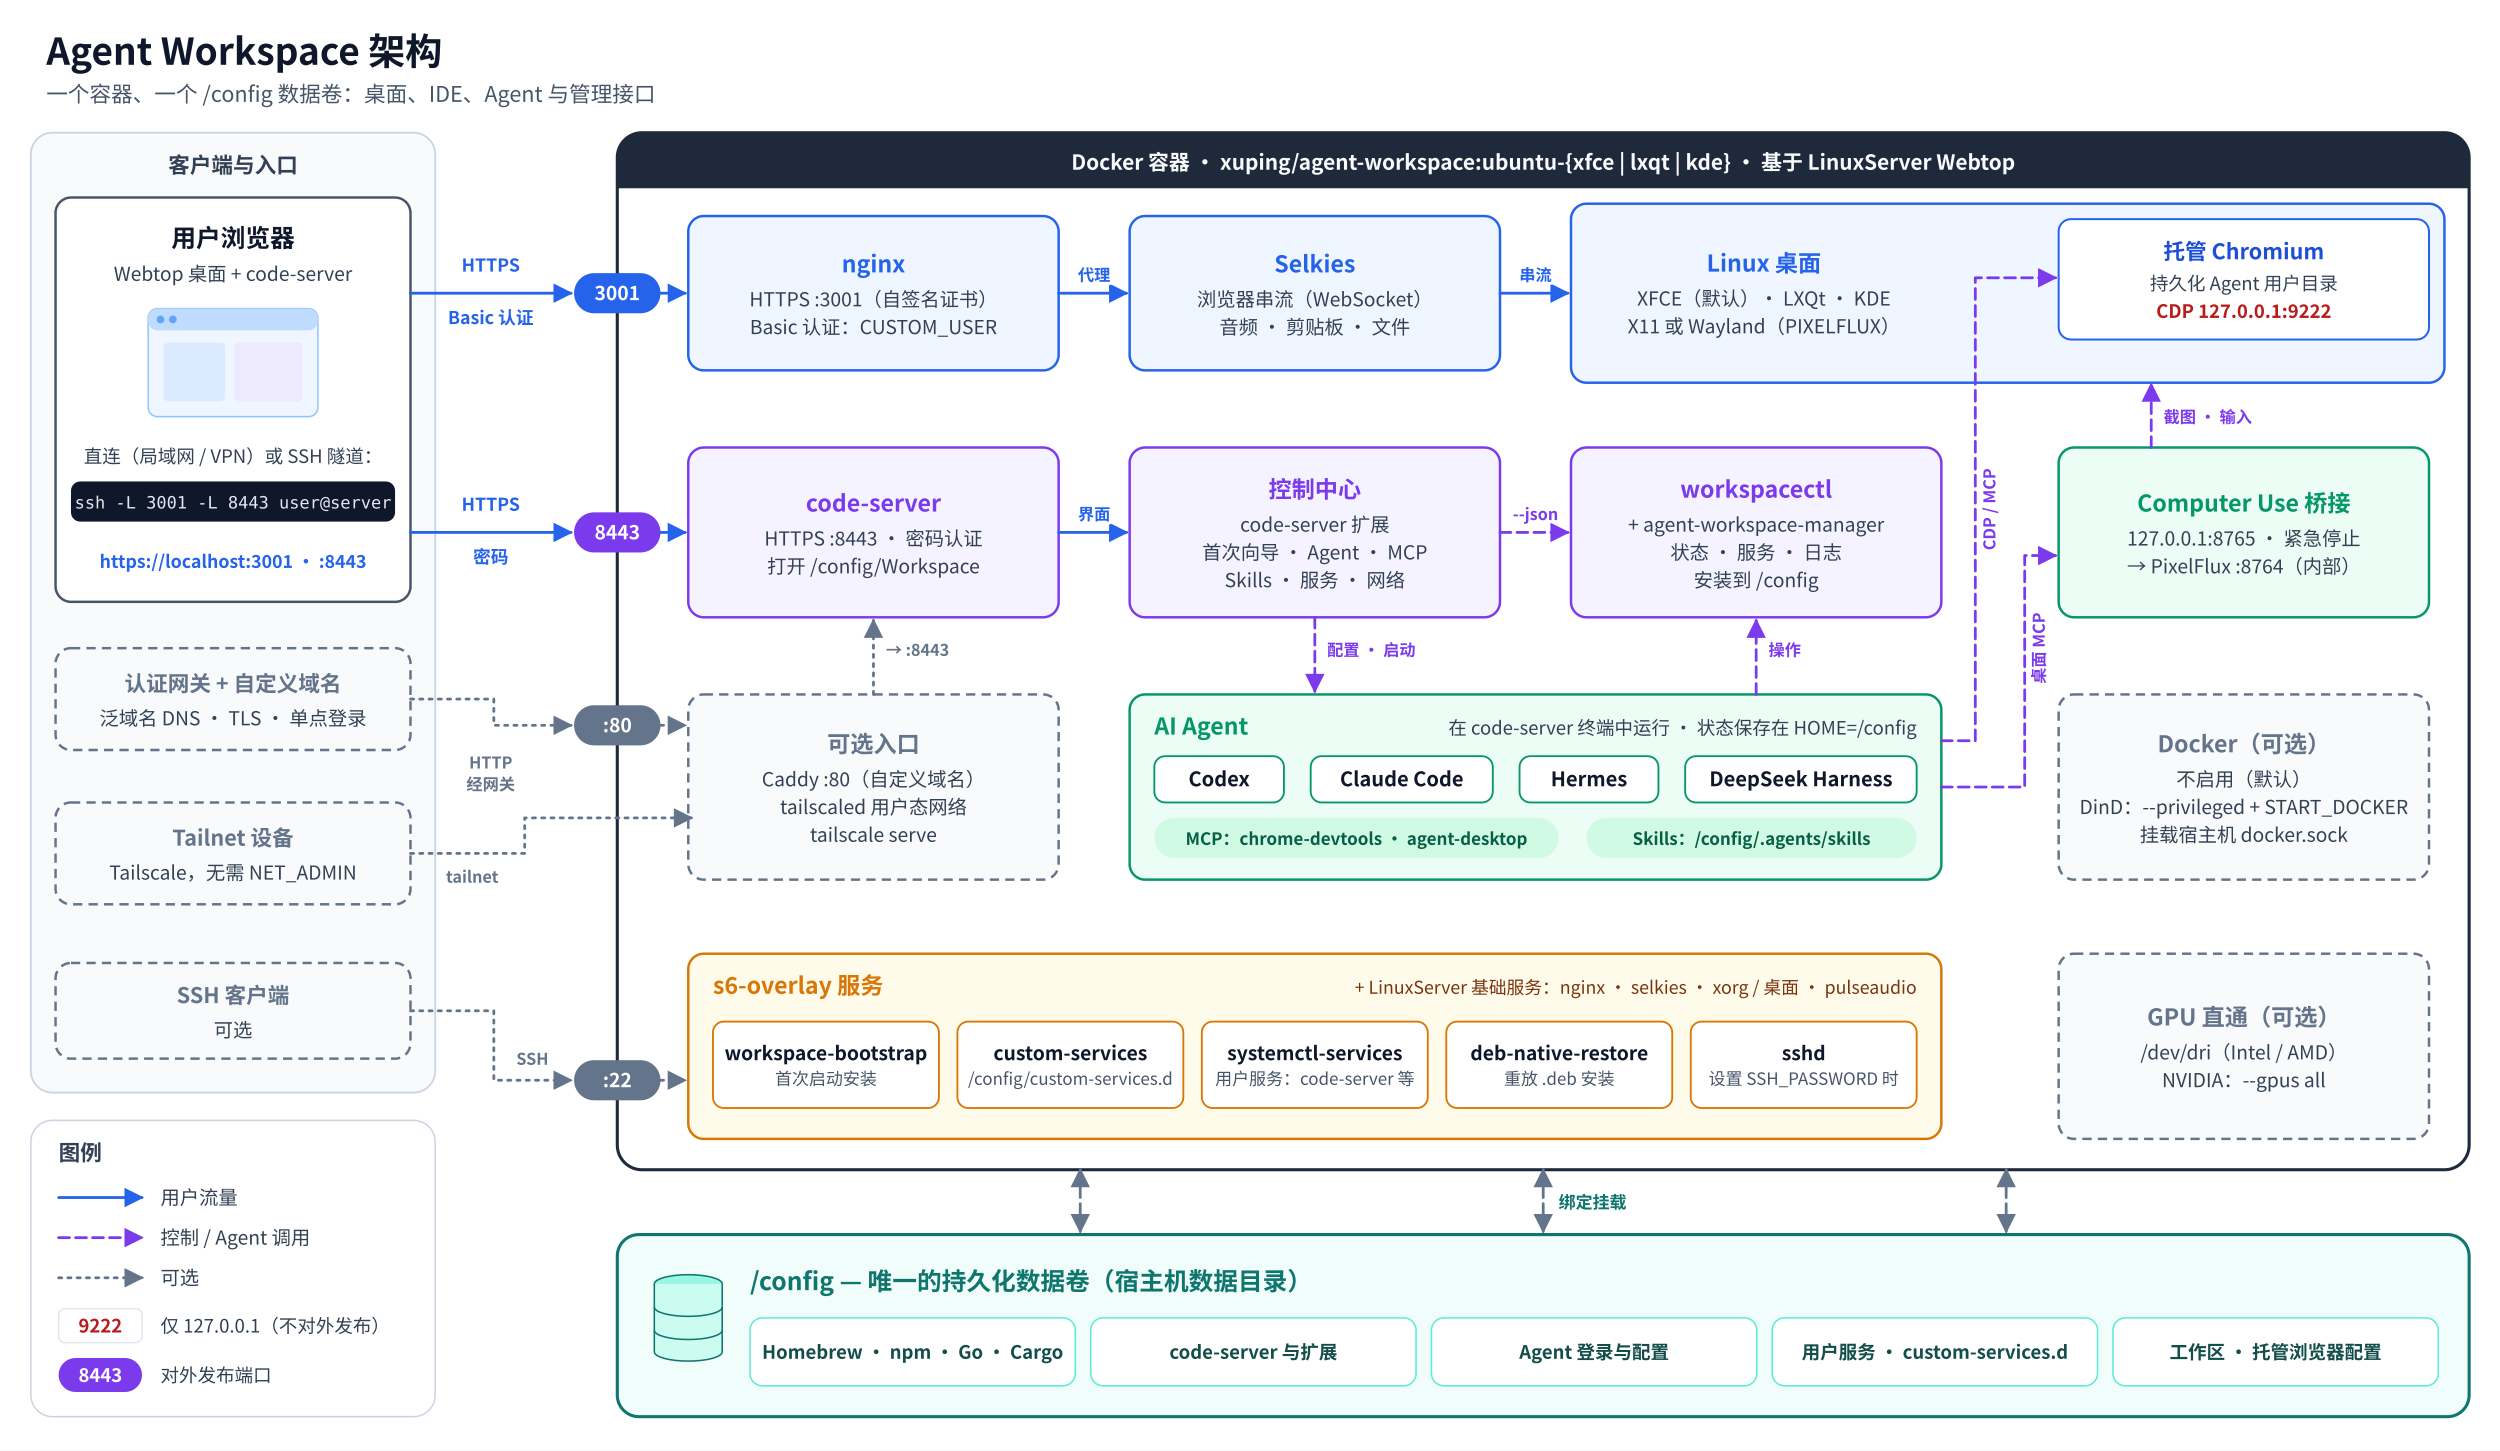
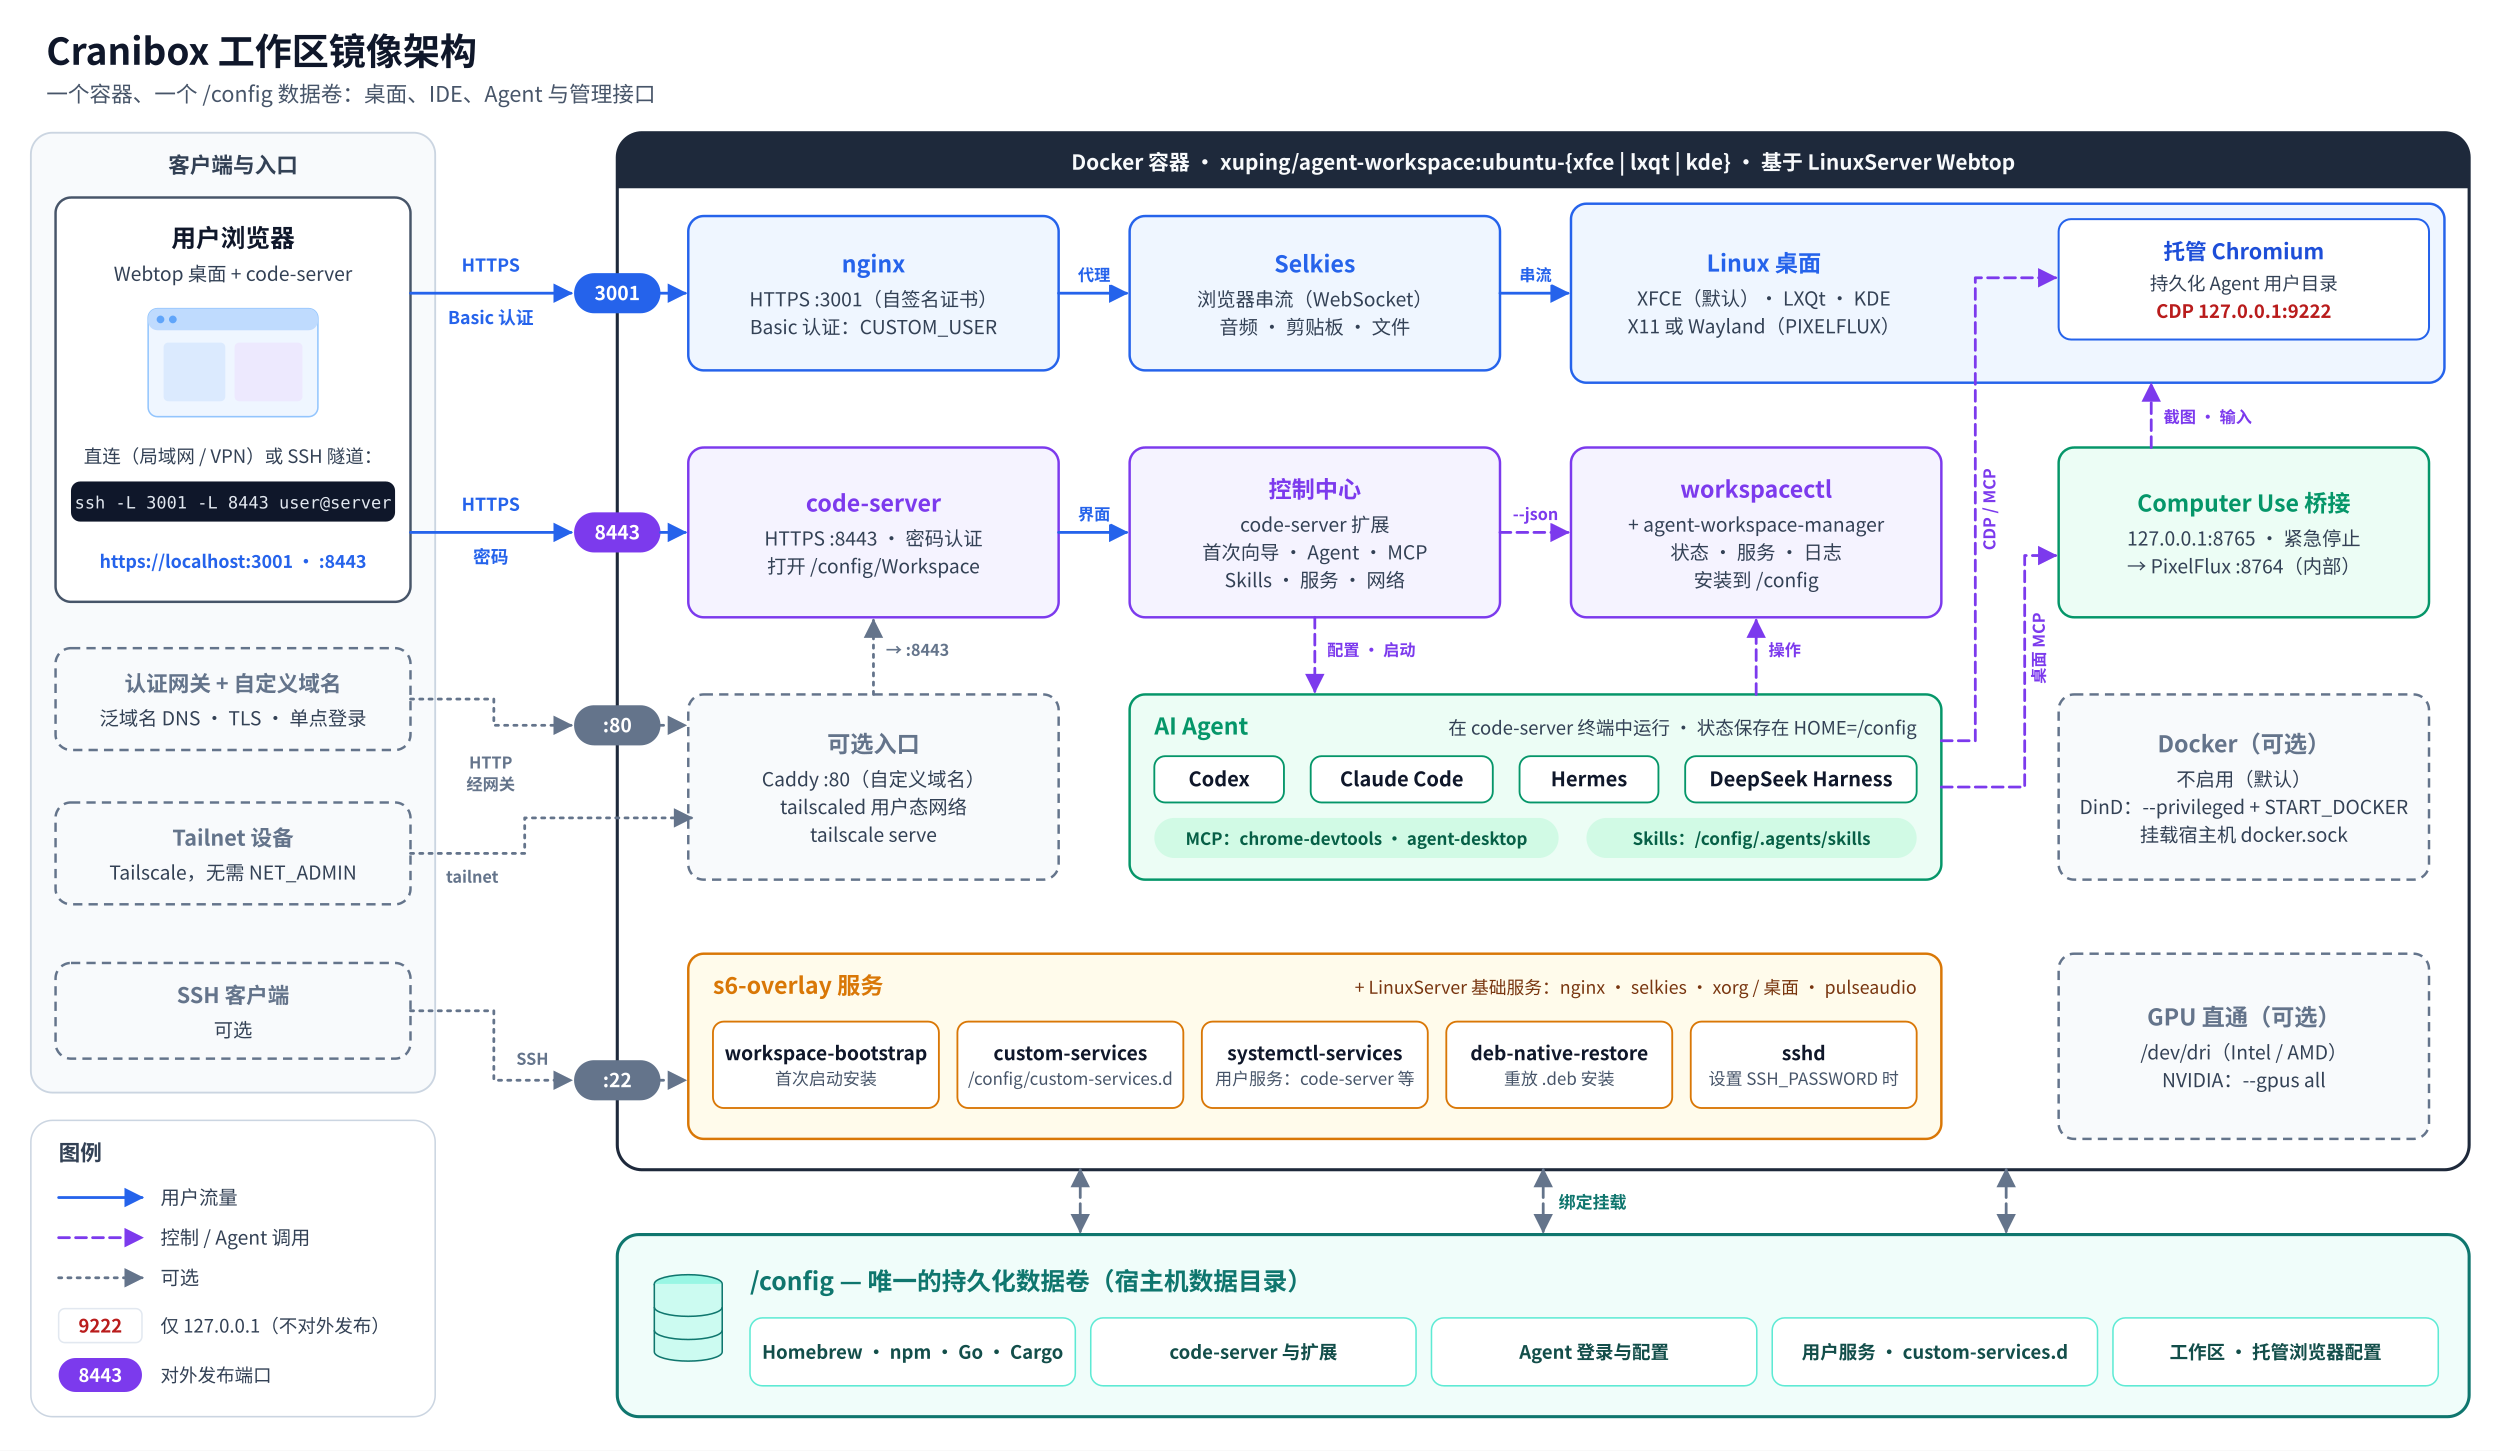
<svg xmlns="http://www.w3.org/2000/svg" width="1620" height="940" viewBox="0 0 1620 940" font-family="'Noto Sans CJK SC', 'Noto Sans SC', 'Source Han Sans SC', 'PingFang SC', 'Microsoft YaHei', sans-serif">
  <defs>
    <marker id="eu" viewBox="0 0 10 10" refX="9" refY="5" markerWidth="7" markerHeight="7" orient="auto-start-reverse">
      <path d="M0,0 L10,5 L0,10 z" fill="#2563eb" />
    </marker>
    <marker id="su" viewBox="0 0 10 10" refX="9" refY="5" markerWidth="7" markerHeight="7" orient="auto-start-reverse">
      <path d="M0,0 L10,5 L0,10 z" fill="#2563eb" />
    </marker>
    <marker id="ec" viewBox="0 0 10 10" refX="9" refY="5" markerWidth="7" markerHeight="7" orient="auto-start-reverse">
      <path d="M0,0 L10,5 L0,10 z" fill="#7c3aed" />
    </marker>
    <marker id="sc" viewBox="0 0 10 10" refX="9" refY="5" markerWidth="7" markerHeight="7" orient="auto-start-reverse">
      <path d="M0,0 L10,5 L0,10 z" fill="#7c3aed" />
    </marker>
    <marker id="eo" viewBox="0 0 10 10" refX="9" refY="5" markerWidth="7" markerHeight="7" orient="auto-start-reverse">
      <path d="M0,0 L10,5 L0,10 z" fill="#64748b" />
    </marker>
    <marker id="so" viewBox="0 0 10 10" refX="9" refY="5" markerWidth="7" markerHeight="7" orient="auto-start-reverse">
      <path d="M0,0 L10,5 L0,10 z" fill="#64748b" />
    </marker>
  </defs>
  <rect width="1620" height="940" fill="#ffffff" />
-   <text x="30" y="42" font-size="24" font-weight="800" fill="#0f172a" text-anchor="start">Agent Workspace 架构</text>
+   <text x="30" y="42" font-size="24" font-weight="800" fill="#0f172a" text-anchor="start">Cranibox 工作区镜像架构</text>
  <text x="30" y="66" font-size="14" font-weight="400" fill="#475569" text-anchor="start">一个容器、一个 /config 数据卷：桌面、IDE、Agent 与管理接口</text>
  <rect x="20" y="86" width="262" height="622" rx="14" fill="#f8fafc" stroke="#cbd5e1" stroke-width="1.2" />
  <text x="151" y="112" font-size="14" font-weight="700" fill="#334155" text-anchor="middle">客户端与入口</text>
  <rect x="36" y="128" width="230" height="262" rx="10" fill="#ffffff" stroke="#475569" stroke-width="1.6" />
  <text x="151" y="160" font-size="16" font-weight="700" fill="#0f172a" text-anchor="middle">用户浏览器</text>
  <text x="151" y="182" font-size="12.5" font-weight="400" fill="#334155" text-anchor="middle">Webtop 桌面 + code-server</text>
  <rect x="96" y="200" width="110" height="70" rx="6" fill="#eff6ff" stroke="#93c5fd" />
  <rect x="96" y="200" width="110" height="14" rx="6" fill="#bfdbfe" />
  <circle cx="104" cy="207" r="2.5" fill="#60a5fa" />
  <circle cx="112" cy="207" r="2.5" fill="#60a5fa" />
  <rect x="106" y="222" width="40" height="38" rx="3" fill="#dbeafe" />
  <rect x="152" y="222" width="44" height="38" rx="3" fill="#ede9fe" />
  <text x="151" y="300" font-size="12" font-weight="400" fill="#334155" text-anchor="middle">直连（局域网 / VPN）或 SSH 隧道：</text>
  <rect x="46" y="312" width="210" height="26" rx="6" fill="#0f172a" />
  <text x="151" y="329.5" font-size="11" font-weight="400" fill="#e2e8f0" text-anchor="middle" font-family="'DejaVu Sans Mono', Menlo, monospace">ssh -L 3001 -L 8443 user@server</text>
  <text x="151" y="368" font-size="11.5" font-weight="600" fill="#2563eb" text-anchor="middle">https://localhost:3001 · :8443</text>
  <rect x="36" y="420" width="230" height="66" rx="10" fill="#f8fafc" stroke="#64748b" stroke-width="1.6" stroke-dasharray="6 4" />
  <text x="151.0" y="448.0" font-size="14" font-weight="700" fill="#64748b" text-anchor="middle">认证网关 + 自定义域名</text>
  <text x="151.0" y="470.0" font-size="12.5" font-weight="400" fill="#334155" text-anchor="middle">泛域名 DNS · TLS · 单点登录</text>
  <rect x="36" y="520" width="230" height="66" rx="10" fill="#f8fafc" stroke="#64748b" stroke-width="1.6" stroke-dasharray="6 4" />
  <text x="151.0" y="548.0" font-size="14" font-weight="700" fill="#64748b" text-anchor="middle">Tailnet 设备</text>
  <text x="151.0" y="570.0" font-size="12.5" font-weight="400" fill="#334155" text-anchor="middle">Tailscale，无需 NET_ADMIN</text>
  <rect x="36" y="624" width="230" height="62" rx="10" fill="#f8fafc" stroke="#64748b" stroke-width="1.6" stroke-dasharray="6 4" />
  <text x="151.0" y="650.0" font-size="14" font-weight="700" fill="#64748b" text-anchor="middle">SSH 客户端</text>
  <text x="151.0" y="672.0" font-size="12.5" font-weight="400" fill="#334155" text-anchor="middle">可选</text>
  <rect x="400" y="86" width="1200" height="672" rx="16" fill="#ffffff" stroke="#1e293b" stroke-width="2" />
  <path d="M400,102 a16,16 0 0 1 16,-16 h1168 a16,16 0 0 1 16,16 v20 h-1200 z" fill="#1e293b" />
  <text x="1000" y="110" font-size="13.5" font-weight="600" fill="#f8fafc" text-anchor="middle">Docker 容器  ·  xuping/agent-workspace:ubuntu-{xfce | lxqt | kde}  ·  基于 LinuxServer Webtop</text>
  <rect x="446" y="140" width="240" height="100" rx="10" fill="#eff6ff" stroke="#2563eb" stroke-width="1.6" />
  <text x="566.0" y="176.5" font-size="15" font-weight="700" fill="#2563eb" text-anchor="middle">nginx</text>
  <text x="566.0" y="198.5" font-size="12.5" font-weight="400" fill="#334155" text-anchor="middle">HTTPS :3001（自签名证书）</text>
  <text x="566.0" y="216.5" font-size="12.5" font-weight="400" fill="#334155" text-anchor="middle">Basic 认证：CUSTOM_USER</text>
  <rect x="732" y="140" width="240" height="100" rx="10" fill="#eff6ff" stroke="#2563eb" stroke-width="1.6" />
  <text x="852.0" y="176.5" font-size="15" font-weight="700" fill="#2563eb" text-anchor="middle">Selkies</text>
  <text x="852.0" y="198.5" font-size="12.5" font-weight="400" fill="#334155" text-anchor="middle">浏览器串流（WebSocket）</text>
  <text x="852.0" y="216.5" font-size="12.5" font-weight="400" fill="#334155" text-anchor="middle">音频 · 剪贴板 · 文件</text>
  <rect x="1018" y="132" width="566" height="116" rx="10" fill="#eff6ff" stroke="#2563eb" stroke-width="1.6" />
  <text x="1143" y="176" font-size="15" font-weight="700" fill="#2563eb" text-anchor="middle">Linux 桌面</text>
  <text x="1143" y="198" font-size="12.5" font-weight="400" fill="#334155" text-anchor="middle">XFCE（默认）· LXQt · KDE</text>
  <text x="1143" y="216" font-size="12.5" font-weight="400" fill="#334155" text-anchor="middle">X11 或 Wayland（PIXELFLUX）</text>
  <rect x="1334" y="142" width="240" height="78" rx="8" fill="#ffffff" stroke="#2563eb" stroke-width="1.3" />
  <text x="1454.0" y="168" font-size="14" font-weight="700" fill="#1d4ed8" text-anchor="middle">托管 Chromium</text>
  <text x="1454.0" y="188" font-size="12" font-weight="400" fill="#334155" text-anchor="middle">持久化 Agent 用户目录</text>
  <text x="1454.0" y="206" font-size="12" font-weight="600" fill="#b91c1c" text-anchor="middle">CDP 127.0.0.1:9222</text>
  <rect x="446" y="290" width="240" height="110" rx="10" fill="#f5f3ff" stroke="#7c3aed" stroke-width="1.6" />
  <text x="566.0" y="331.5" font-size="15" font-weight="700" fill="#7c3aed" text-anchor="middle">code-server</text>
  <text x="566.0" y="353.5" font-size="12.5" font-weight="400" fill="#334155" text-anchor="middle">HTTPS :8443 · 密码认证</text>
  <text x="566.0" y="371.5" font-size="12.5" font-weight="400" fill="#334155" text-anchor="middle">打开 /config/Workspace</text>
  <rect x="732" y="290" width="240" height="110" rx="10" fill="#f5f3ff" stroke="#7c3aed" stroke-width="1.6" />
  <text x="852.0" y="322.5" font-size="15" font-weight="700" fill="#7c3aed" text-anchor="middle">控制中心</text>
  <text x="852.0" y="344.5" font-size="12.5" font-weight="400" fill="#334155" text-anchor="middle">code-server 扩展</text>
  <text x="852.0" y="362.5" font-size="12.5" font-weight="400" fill="#334155" text-anchor="middle">首次向导 · Agent · MCP</text>
  <text x="852.0" y="380.5" font-size="12.5" font-weight="400" fill="#334155" text-anchor="middle">Skills · 服务 · 网络</text>
  <rect x="1018" y="290" width="240" height="110" rx="10" fill="#f5f3ff" stroke="#7c3aed" stroke-width="1.6" />
  <text x="1138.0" y="322.5" font-size="15" font-weight="700" fill="#7c3aed" text-anchor="middle">workspacectl</text>
  <text x="1138.0" y="344.5" font-size="12.5" font-weight="400" fill="#334155" text-anchor="middle">+ agent-workspace-manager</text>
  <text x="1138.0" y="362.5" font-size="12.5" font-weight="400" fill="#334155" text-anchor="middle">状态 · 服务 · 日志</text>
  <text x="1138.0" y="380.5" font-size="12.5" font-weight="400" fill="#334155" text-anchor="middle">安装到 /config</text>
  <rect x="1334" y="290" width="240" height="110" rx="10" fill="#ecfdf5" stroke="#059669" stroke-width="1.6" />
  <text x="1454.0" y="331.5" font-size="15" font-weight="700" fill="#059669" text-anchor="middle">Computer Use 桥接</text>
  <text x="1454.0" y="353.5" font-size="12.5" font-weight="400" fill="#334155" text-anchor="middle">127.0.0.1:8765 · 紧急停止</text>
  <text x="1454.0" y="371.5" font-size="12.5" font-weight="400" fill="#334155" text-anchor="middle">→ PixelFlux :8764（内部）</text>
  <rect x="446" y="450" width="240" height="120" rx="10" fill="#f8fafc" stroke="#64748b" stroke-width="1.6" stroke-dasharray="6 4" />
  <text x="566.0" y="487.5" font-size="15" font-weight="700" fill="#64748b" text-anchor="middle">可选入口</text>
  <text x="566.0" y="509.5" font-size="12.5" font-weight="400" fill="#334155" text-anchor="middle">Caddy :80（自定义域名）</text>
  <text x="566.0" y="527.5" font-size="12.5" font-weight="400" fill="#334155" text-anchor="middle">tailscaled 用户态网络</text>
  <text x="566.0" y="545.5" font-size="12.5" font-weight="400" fill="#334155" text-anchor="middle">tailscale serve</text>
  <rect x="732" y="450" width="526" height="120" rx="10" fill="#ecfdf5" stroke="#059669" stroke-width="1.6" />
  <text x="748" y="476" font-size="15" font-weight="700" fill="#059669" text-anchor="start">AI Agent</text>
  <text x="1242" y="476" font-size="12" font-weight="400" fill="#334155" text-anchor="end">在 code-server 终端中运行 · 状态保存在 HOME=/config</text>
  <rect x="748" y="490" width="84" height="30" rx="7" fill="#ffffff" stroke="#059669" stroke-width="1.2" />
  <text x="790.0" y="509.5" font-size="13" font-weight="600" fill="#0f172a" text-anchor="middle">Codex</text>
  <rect x="849.333" y="490" width="118" height="30" rx="7" fill="#ffffff" stroke="#059669" stroke-width="1.2" />
  <text x="908.333" y="509.5" font-size="13" font-weight="600" fill="#0f172a" text-anchor="middle">Claude Code</text>
  <rect x="984.667" y="490" width="90" height="30" rx="7" fill="#ffffff" stroke="#059669" stroke-width="1.2" />
  <text x="1029.667" y="509.5" font-size="13" font-weight="600" fill="#0f172a" text-anchor="middle">Hermes</text>
  <rect x="1092.0" y="490" width="150" height="30" rx="7" fill="#ffffff" stroke="#059669" stroke-width="1.2" />
  <text x="1167.0" y="509.5" font-size="13" font-weight="600" fill="#0f172a" text-anchor="middle">DeepSeek Harness</text>
  <rect x="748" y="530" width="262" height="26" rx="13" fill="#d1fae5" stroke="none" />
  <text x="879.0" y="547.5" font-size="11" font-weight="600" fill="#065f46" text-anchor="middle">MCP：chrome-devtools · agent-desktop</text>
  <rect x="1028" y="530" width="214" height="26" rx="13" fill="#d1fae5" stroke="none" />
  <text x="1135.0" y="547.5" font-size="11" font-weight="600" fill="#065f46" text-anchor="middle">Skills：/config/.agents/skills</text>
  <rect x="1334" y="450" width="240" height="120" rx="10" fill="#f8fafc" stroke="#64748b" stroke-width="1.6" stroke-dasharray="6 4" />
  <text x="1454.0" y="487.5" font-size="15" font-weight="700" fill="#64748b" text-anchor="middle">Docker（可选）</text>
  <text x="1454.0" y="509.5" font-size="12.5" font-weight="400" fill="#334155" text-anchor="middle">不启用（默认）</text>
  <text x="1454.0" y="527.5" font-size="12.5" font-weight="400" fill="#334155" text-anchor="middle">DinD：--privileged + START_DOCKER</text>
  <text x="1454.0" y="545.5" font-size="12.5" font-weight="400" fill="#334155" text-anchor="middle">挂载宿主机 docker.sock</text>
  <rect x="446" y="618" width="812" height="120" rx="10" fill="#fffbeb" stroke="#d97706" stroke-width="1.6" />
  <text x="462" y="644" font-size="15" font-weight="700" fill="#d97706" text-anchor="start">s6-overlay 服务</text>
  <text x="1242" y="644" font-size="11.5" font-weight="400" fill="#78350f" text-anchor="end">+ LinuxServer 基础服务：nginx · selkies · xorg / 桌面 · pulseaudio</text>
  <rect x="462.0" y="662" width="146.4" height="56" rx="7" fill="#ffffff" stroke="#d97706" stroke-width="1.2" />
  <text x="535.2" y="687.0" font-size="12.5" font-weight="600" fill="#0f172a" text-anchor="middle">workspace-bootstrap</text>
  <text x="535.2" y="703.0" font-size="11" font-weight="400" fill="#475569" text-anchor="middle">首次启动安装</text>
  <rect x="620.4" y="662" width="146.4" height="56" rx="7" fill="#ffffff" stroke="#d97706" stroke-width="1.2" />
  <text x="693.6" y="687.0" font-size="12.5" font-weight="600" fill="#0f172a" text-anchor="middle">custom-services</text>
  <text x="693.6" y="703.0" font-size="11" font-weight="400" fill="#475569" text-anchor="middle">/config/custom-services.d</text>
  <rect x="778.8" y="662" width="146.4" height="56" rx="7" fill="#ffffff" stroke="#d97706" stroke-width="1.2" />
  <text x="852.0" y="687.0" font-size="12.5" font-weight="600" fill="#0f172a" text-anchor="middle">systemctl-services</text>
  <text x="852.0" y="703.0" font-size="11" font-weight="400" fill="#475569" text-anchor="middle">用户服务：code-server 等</text>
  <rect x="937.2" y="662" width="146.4" height="56" rx="7" fill="#ffffff" stroke="#d97706" stroke-width="1.2" />
  <text x="1010.4" y="687.0" font-size="12.5" font-weight="600" fill="#0f172a" text-anchor="middle">deb-native-restore</text>
  <text x="1010.4" y="703.0" font-size="11" font-weight="400" fill="#475569" text-anchor="middle">重放 .deb 安装</text>
  <rect x="1095.6" y="662" width="146.4" height="56" rx="7" fill="#ffffff" stroke="#d97706" stroke-width="1.2" />
  <text x="1168.8" y="687.0" font-size="12.5" font-weight="600" fill="#0f172a" text-anchor="middle">sshd</text>
  <text x="1168.8" y="703.0" font-size="11" font-weight="400" fill="#475569" text-anchor="middle">设置 SSH_PASSWORD 时</text>
  <rect x="1334" y="618" width="240" height="120" rx="10" fill="#f8fafc" stroke="#64748b" stroke-width="1.6" stroke-dasharray="6 4" />
  <text x="1454.0" y="664.5" font-size="15" font-weight="700" fill="#64748b" text-anchor="middle">GPU 直通（可选）</text>
  <text x="1454.0" y="686.5" font-size="12.5" font-weight="400" fill="#334155" text-anchor="middle">/dev/dri（Intel / AMD）</text>
  <text x="1454.0" y="704.5" font-size="12.5" font-weight="400" fill="#334155" text-anchor="middle">NVIDIA：--gpus all</text>
  <rect x="372" y="177" width="56" height="26" rx="13" fill="#2563eb" />
  <text x="400" y="194.5" font-size="12.5" font-weight="700" fill="#ffffff" text-anchor="middle">3001</text>
  <rect x="372" y="332" width="56" height="26" rx="13" fill="#7c3aed" />
  <text x="400" y="349.5" font-size="12.5" font-weight="700" fill="#ffffff" text-anchor="middle">8443</text>
  <rect x="372" y="457" width="56" height="26" rx="13" fill="#64748b" />
  <text x="400" y="474.5" font-size="12.5" font-weight="700" fill="#ffffff" text-anchor="middle">:80</text>
  <rect x="372" y="687" width="56" height="26" rx="13" fill="#64748b" />
  <text x="400" y="704.5" font-size="12.5" font-weight="700" fill="#ffffff" text-anchor="middle">:22</text>
  <path d="M266,190 L370,190" fill="none" stroke="#2563eb" stroke-width="1.8" marker-end="url(#eu)" stroke-linecap="round" stroke-linejoin="round" />
  <g>
    <text x="318" y="176" font-size="11.5" font-weight="600" fill="#2563eb" text-anchor="middle" paint-order="stroke" stroke="#ffffff" stroke-width="4" stroke-linejoin="round">HTTPS</text>
  </g>
  <g>
    <text x="318" y="210" font-size="11.5" font-weight="600" fill="#2563eb" text-anchor="middle" paint-order="stroke" stroke="#ffffff" stroke-width="4" stroke-linejoin="round">Basic 认证</text>
  </g>
  <path d="M266,345 L370,345" fill="none" stroke="#2563eb" stroke-width="1.8" marker-end="url(#eu)" stroke-linecap="round" stroke-linejoin="round" />
  <g>
    <text x="318" y="331" font-size="11.5" font-weight="600" fill="#2563eb" text-anchor="middle" paint-order="stroke" stroke="#ffffff" stroke-width="4" stroke-linejoin="round">HTTPS</text>
  </g>
  <g>
    <text x="318" y="365" font-size="11.5" font-weight="600" fill="#2563eb" text-anchor="middle" paint-order="stroke" stroke="#ffffff" stroke-width="4" stroke-linejoin="round">密码</text>
  </g>
  <path d="M266,453 L320,453 L320,470 L370,470" fill="none" stroke="#64748b" stroke-width="1.8" stroke-dasharray="2 4" marker-end="url(#eo)" stroke-linecap="round" stroke-linejoin="round" />
  <g>
    <text x="318" y="498" font-size="10.5" font-weight="600" fill="#64748b" text-anchor="middle" paint-order="stroke" stroke="#ffffff" stroke-width="4" stroke-linejoin="round">HTTP</text>
    <text x="318" y="512" font-size="10.5" font-weight="600" fill="#64748b" text-anchor="middle" paint-order="stroke" stroke="#ffffff" stroke-width="4" stroke-linejoin="round">经网关</text>
  </g>
  <path d="M266,553 L340,553 L340,530 L448,530" fill="none" stroke="#64748b" stroke-width="1.8" stroke-dasharray="2 4" marker-end="url(#eo)" stroke-linecap="round" stroke-linejoin="round" />
  <g>
    <text x="306" y="572" font-size="10.5" font-weight="600" fill="#64748b" text-anchor="middle" paint-order="stroke" stroke="#ffffff" stroke-width="4" stroke-linejoin="round">tailnet</text>
  </g>
  <path d="M266,655 L320,655 L320,700 L370,700" fill="none" stroke="#64748b" stroke-width="1.8" stroke-dasharray="2 4" marker-end="url(#eo)" stroke-linecap="round" stroke-linejoin="round" />
  <g>
    <text x="345" y="690" font-size="10.5" font-weight="600" fill="#64748b" text-anchor="middle" paint-order="stroke" stroke="#ffffff" stroke-width="4" stroke-linejoin="round">SSH</text>
  </g>
  <path d="M428,190 L444,190" fill="none" stroke="#2563eb" stroke-width="1.8" marker-end="url(#eu)" stroke-linecap="round" stroke-linejoin="round" />
  <path d="M428,345 L444,345" fill="none" stroke="#2563eb" stroke-width="1.8" marker-end="url(#eu)" stroke-linecap="round" stroke-linejoin="round" />
  <path d="M428,470 L444,470" fill="none" stroke="#64748b" stroke-width="1.8" stroke-dasharray="2 4" marker-end="url(#eo)" stroke-linecap="round" stroke-linejoin="round" />
  <path d="M428,700 L444,700" fill="none" stroke="#64748b" stroke-width="1.8" stroke-dasharray="2 4" marker-end="url(#eo)" stroke-linecap="round" stroke-linejoin="round" />
  <path d="M686,190 L730,190" fill="none" stroke="#2563eb" stroke-width="1.8" marker-end="url(#eu)" stroke-linecap="round" stroke-linejoin="round" />
  <g>
    <text x="709.0" y="182" font-size="10.5" font-weight="600" fill="#2563eb" text-anchor="middle" paint-order="stroke" stroke="#ffffff" stroke-width="4" stroke-linejoin="round">代理</text>
  </g>
  <path d="M972,190 L1016,190" fill="none" stroke="#2563eb" stroke-width="1.8" marker-end="url(#eu)" stroke-linecap="round" stroke-linejoin="round" />
  <g>
    <text x="995.0" y="182" font-size="10.5" font-weight="600" fill="#2563eb" text-anchor="middle" paint-order="stroke" stroke="#ffffff" stroke-width="4" stroke-linejoin="round">串流</text>
  </g>
  <path d="M686,345 L730,345" fill="none" stroke="#2563eb" stroke-width="1.8" marker-end="url(#eu)" stroke-linecap="round" stroke-linejoin="round" />
  <g>
    <text x="709.0" y="337" font-size="10.5" font-weight="600" fill="#2563eb" text-anchor="middle" paint-order="stroke" stroke="#ffffff" stroke-width="4" stroke-linejoin="round">界面</text>
  </g>
  <path d="M972,345 L1016,345" fill="none" stroke="#7c3aed" stroke-width="1.8" stroke-dasharray="7 4" marker-end="url(#ec)" stroke-linecap="round" stroke-linejoin="round" />
  <g>
    <text x="995.0" y="337" font-size="10.5" font-weight="600" fill="#7c3aed" text-anchor="middle" paint-order="stroke" stroke="#ffffff" stroke-width="4" stroke-linejoin="round">--json</text>
  </g>
  <path d="M566.0,450 L566.0,402" fill="none" stroke="#64748b" stroke-width="1.8" stroke-dasharray="2 4" marker-end="url(#eo)" stroke-linecap="round" stroke-linejoin="round" />
  <g>
    <text x="574.0" y="425" font-size="10.5" font-weight="600" fill="#64748b" text-anchor="start" paint-order="stroke" stroke="#ffffff" stroke-width="4" stroke-linejoin="round">→ :8443</text>
  </g>
  <path d="M852.0,400 L852.0,448" fill="none" stroke="#7c3aed" stroke-width="1.8" stroke-dasharray="7 4" marker-end="url(#ec)" stroke-linecap="round" stroke-linejoin="round" />
  <g>
    <text x="860.0" y="425" font-size="10.5" font-weight="600" fill="#7c3aed" text-anchor="start" paint-order="stroke" stroke="#ffffff" stroke-width="4" stroke-linejoin="round">配置 · 启动</text>
  </g>
  <path d="M1138.0,450 L1138.0,402" fill="none" stroke="#7c3aed" stroke-width="1.8" stroke-dasharray="7 4" marker-end="url(#ec)" stroke-linecap="round" stroke-linejoin="round" />
  <g>
    <text x="1146.0" y="425" font-size="10.5" font-weight="600" fill="#7c3aed" text-anchor="start" paint-order="stroke" stroke="#ffffff" stroke-width="4" stroke-linejoin="round">操作</text>
  </g>
  <path d="M1258,480 L1280,480 L1280,180 L1332,180" fill="none" stroke="#7c3aed" stroke-width="1.8" stroke-dasharray="7 4" marker-end="url(#ec)" stroke-linecap="round" stroke-linejoin="round" />
  <g transform="rotate(-90 1293 330)">
    <text x="1293" y="330" font-size="10.5" font-weight="600" fill="#7c3aed" text-anchor="middle" paint-order="stroke" stroke="#ffffff" stroke-width="4" stroke-linejoin="round">CDP / MCP</text>
  </g>
  <path d="M1258,510 L1312,510 L1312,360 L1332,360" fill="none" stroke="#7c3aed" stroke-width="1.8" stroke-dasharray="7 4" marker-end="url(#ec)" stroke-linecap="round" stroke-linejoin="round" />
  <g transform="rotate(-90 1325 420)">
    <text x="1325" y="420" font-size="10.5" font-weight="600" fill="#7c3aed" text-anchor="middle" paint-order="stroke" stroke="#ffffff" stroke-width="4" stroke-linejoin="round">桌面 MCP</text>
  </g>
  <path d="M1394,290 L1394,249" fill="none" stroke="#7c3aed" stroke-width="1.8" stroke-dasharray="7 4" marker-end="url(#ec)" stroke-linecap="round" stroke-linejoin="round" />
  <g>
    <text x="1402" y="274" font-size="10.5" font-weight="600" fill="#7c3aed" text-anchor="start" paint-order="stroke" stroke="#ffffff" stroke-width="4" stroke-linejoin="round">截图 · 输入</text>
  </g>
  <rect x="400" y="800" width="1200" height="118" rx="14" fill="#f0fdfa" stroke="#0f766e" stroke-width="2" />
  <g transform="translate(424,826)">
    <ellipse cx="22" cy="6" rx="22" ry="6" fill="#99f6e4" stroke="#0f766e" />
    <path d="M0,6 v44 a22,6 0 0 0 44,0 v-44" fill="#ccfbf1" stroke="#0f766e" />
    <path d="M0,21 a22,6 0 0 0 44,0 M0,36 a22,6 0 0 0 44,0" fill="none" stroke="#0f766e" />
  </g>
  <text x="486" y="836" font-size="16" font-weight="700" fill="#0f766e" text-anchor="start">/config  —  唯一的持久化数据卷（宿主机数据目录）</text>
  <rect x="486.0" y="854" width="210.8" height="44" rx="8" fill="#ffffff" stroke="#5eead4" />
  <text x="591.4" y="880.5" font-size="12" font-weight="600" fill="#134e4a" text-anchor="middle">Homebrew · npm · Go · Cargo</text>
  <rect x="706.8" y="854" width="210.8" height="44" rx="8" fill="#ffffff" stroke="#5eead4" />
  <text x="812.2" y="880.5" font-size="12" font-weight="600" fill="#134e4a" text-anchor="middle">code-server 与扩展</text>
  <rect x="927.6" y="854" width="210.8" height="44" rx="8" fill="#ffffff" stroke="#5eead4" />
  <text x="1033.0" y="880.5" font-size="12" font-weight="600" fill="#134e4a" text-anchor="middle">Agent 登录与配置</text>
  <rect x="1148.4" y="854" width="210.8" height="44" rx="8" fill="#ffffff" stroke="#5eead4" />
  <text x="1253.8" y="880.5" font-size="12" font-weight="600" fill="#134e4a" text-anchor="middle">用户服务 · custom-services.d</text>
  <rect x="1369.2" y="854" width="210.8" height="44" rx="8" fill="#ffffff" stroke="#5eead4" />
  <text x="1474.6" y="880.5" font-size="12" font-weight="600" fill="#134e4a" text-anchor="middle">工作区 · 托管浏览器配置</text>
  <path d="M700,758 L700,798" fill="none" stroke="#64748b" stroke-width="1.8" stroke-dasharray="7 4" marker-end="url(#eo)" marker-start="url(#so)" stroke-linecap="round" stroke-linejoin="round" />
  <path d="M1000,758 L1000,798" fill="none" stroke="#64748b" stroke-width="1.8" stroke-dasharray="7 4" marker-end="url(#eo)" marker-start="url(#so)" stroke-linecap="round" stroke-linejoin="round" />
  <path d="M1300,758 L1300,798" fill="none" stroke="#64748b" stroke-width="1.8" stroke-dasharray="7 4" marker-end="url(#eo)" marker-start="url(#so)" stroke-linecap="round" stroke-linejoin="round" />
  <g>
    <text x="1010" y="783" font-size="11" font-weight="600" fill="#0f766e" text-anchor="start" paint-order="stroke" stroke="#ffffff" stroke-width="4" stroke-linejoin="round">绑定挂载</text>
  </g>
  <rect x="20" y="726" width="262" height="192" rx="14" fill="#ffffff" stroke="#cbd5e1" />
  <text x="38" y="752" font-size="14" font-weight="700" fill="#334155" text-anchor="start">图例</text>
  <path d="M38,776 L92,776" fill="none" stroke="#2563eb" stroke-width="1.8" marker-end="url(#eu)" stroke-linecap="round" stroke-linejoin="round" />
  <text x="104" y="780.5" font-size="12.5" font-weight="400" fill="#334155" text-anchor="start">用户流量</text>
  <path d="M38,802 L92,802" fill="none" stroke="#7c3aed" stroke-width="1.8" stroke-dasharray="7 4" marker-end="url(#ec)" stroke-linecap="round" stroke-linejoin="round" />
  <text x="104" y="806.5" font-size="12.5" font-weight="400" fill="#334155" text-anchor="start">控制 / Agent 调用</text>
  <path d="M38,828 L92,828" fill="none" stroke="#64748b" stroke-width="1.8" stroke-dasharray="2 4" marker-end="url(#eo)" stroke-linecap="round" stroke-linejoin="round" />
  <text x="104" y="832.5" font-size="12.5" font-weight="400" fill="#334155" text-anchor="start">可选</text>
  <rect x="38" y="848" width="54" height="22" rx="4" fill="#ffffff" stroke="#e2e8f0" />
  <text x="65" y="863.5" font-size="12" font-weight="600" fill="#b91c1c" text-anchor="middle">9222</text>
  <text x="104" y="863.5" font-size="12" font-weight="400" fill="#334155" text-anchor="start">仅 127.0.0.1（不对外发布）</text>
  <rect x="38" y="880" width="54" height="22" rx="11" fill="#7c3aed" />
  <text x="65" y="895.5" font-size="12" font-weight="700" fill="#ffffff" text-anchor="middle">8443</text>
  <text x="104" y="895.5" font-size="12" font-weight="400" fill="#334155" text-anchor="start">对外发布端口</text>
</svg>
